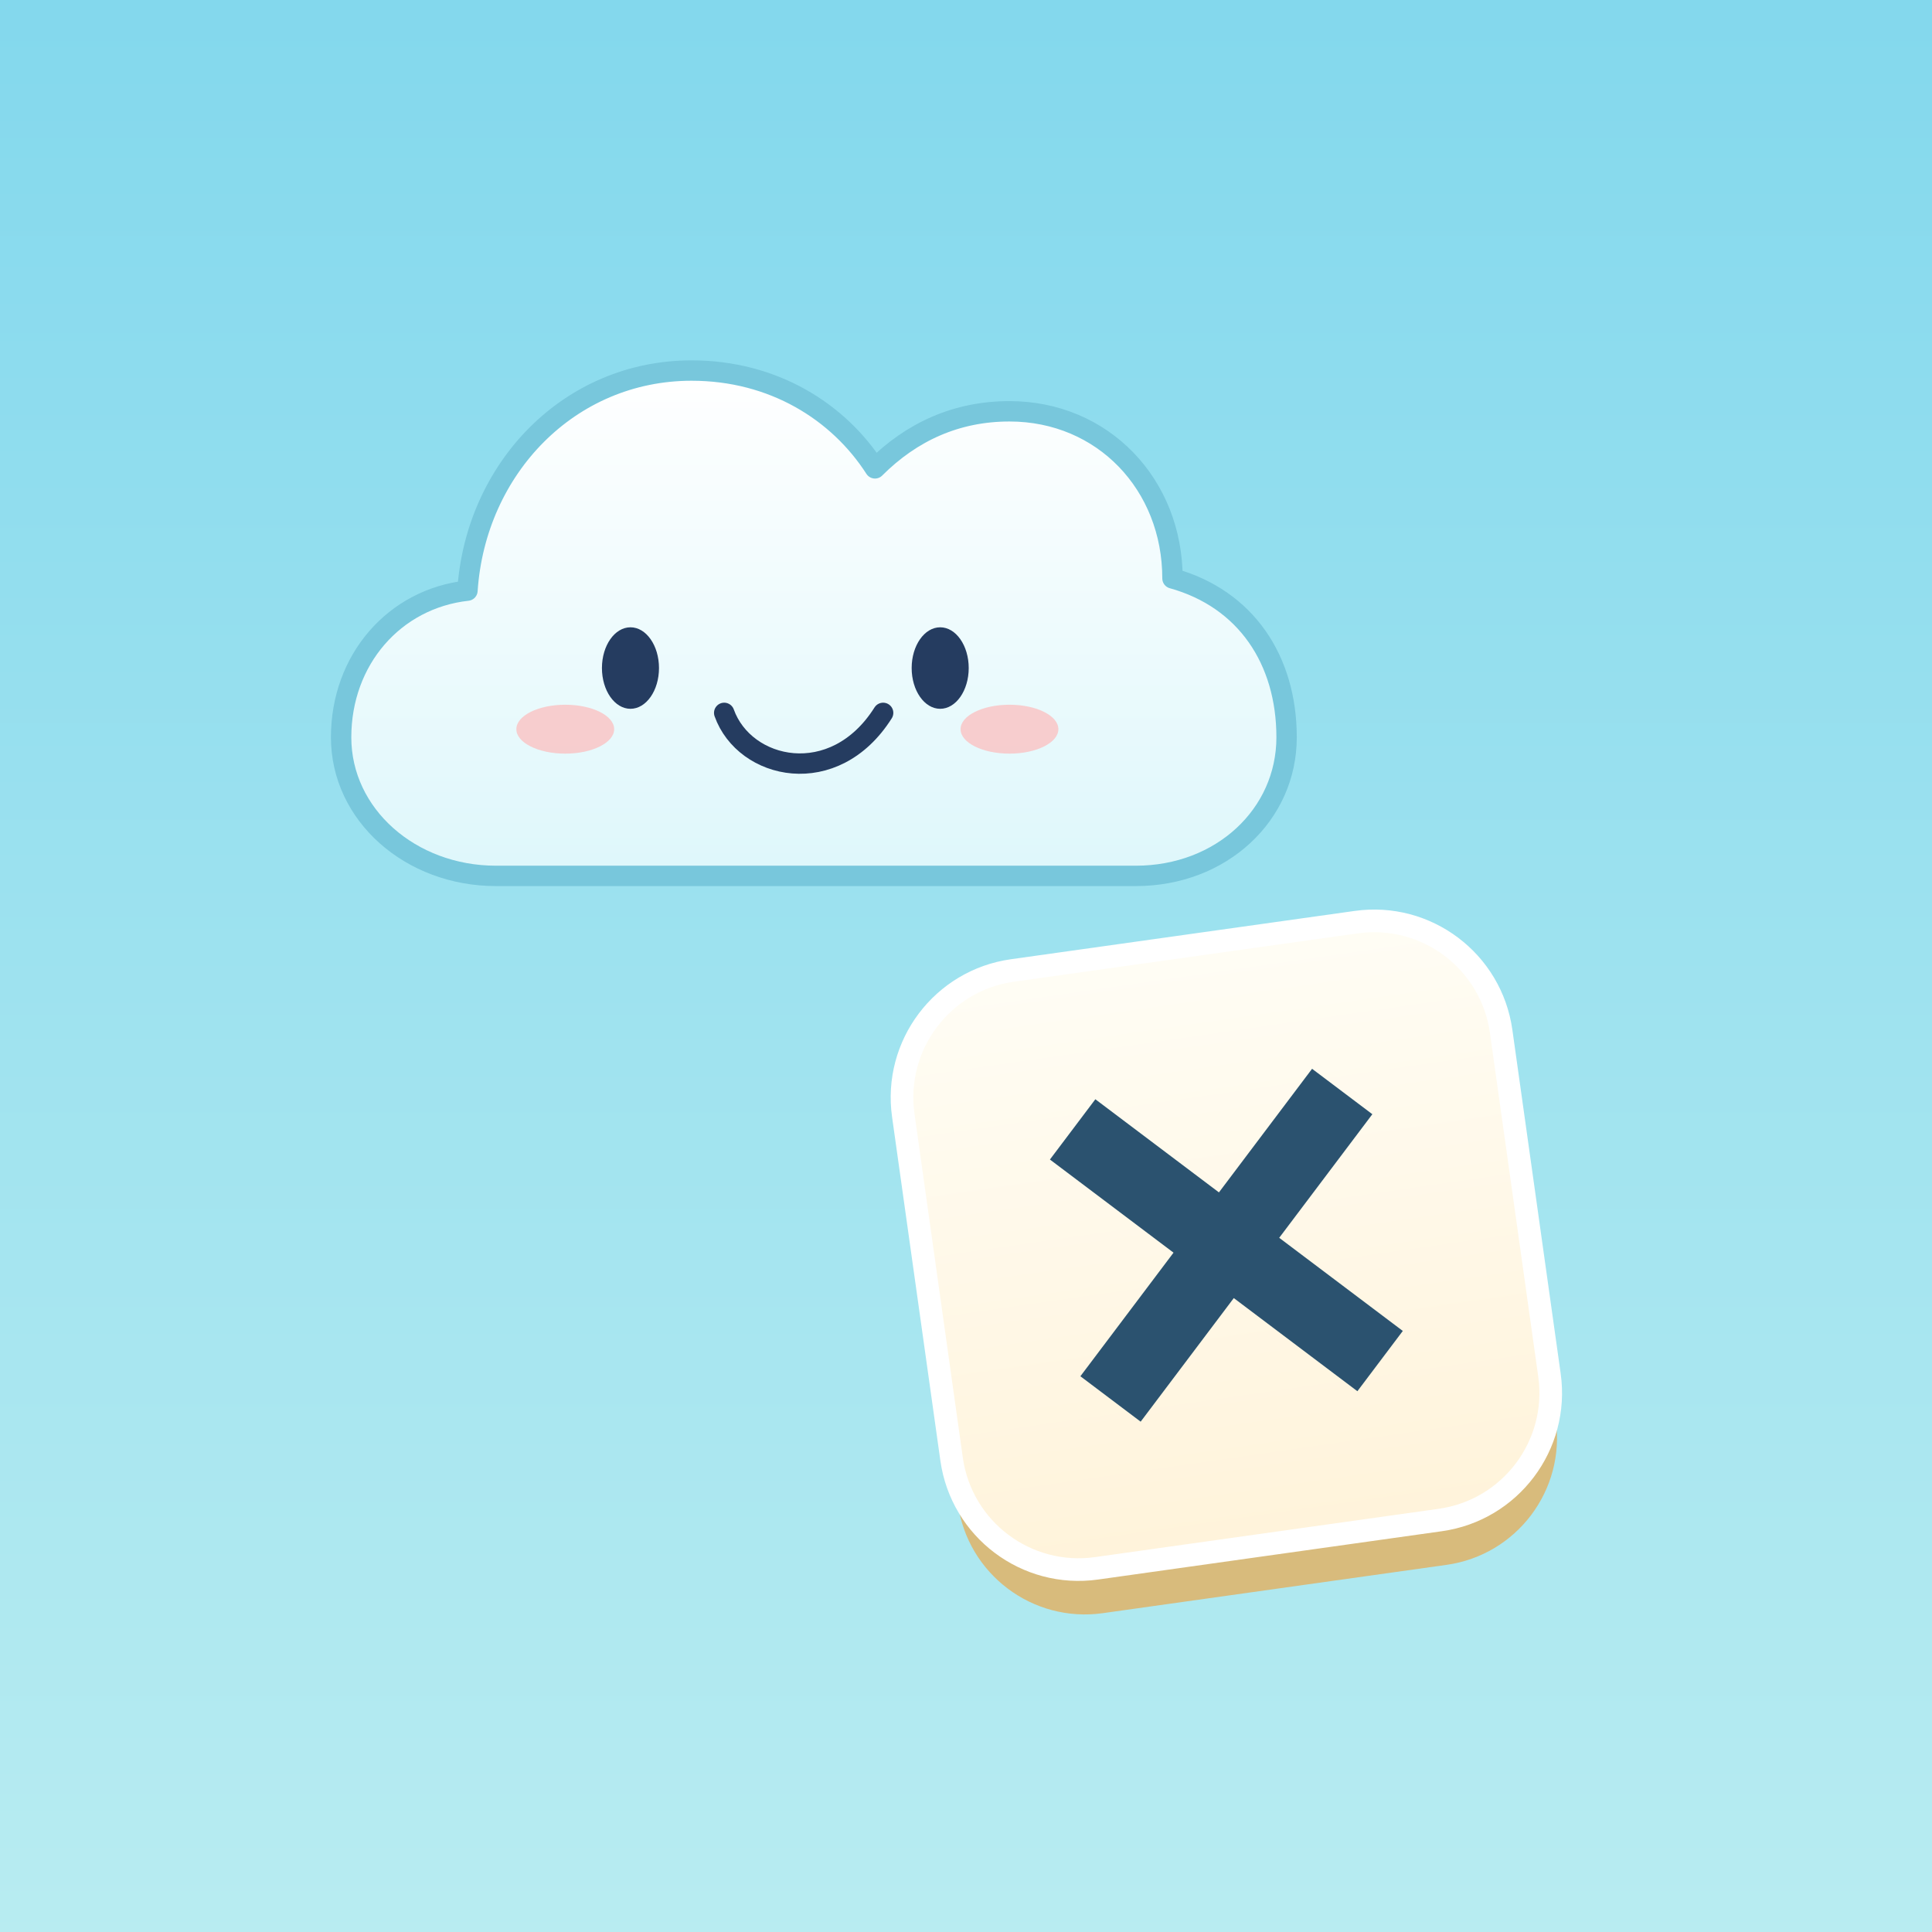
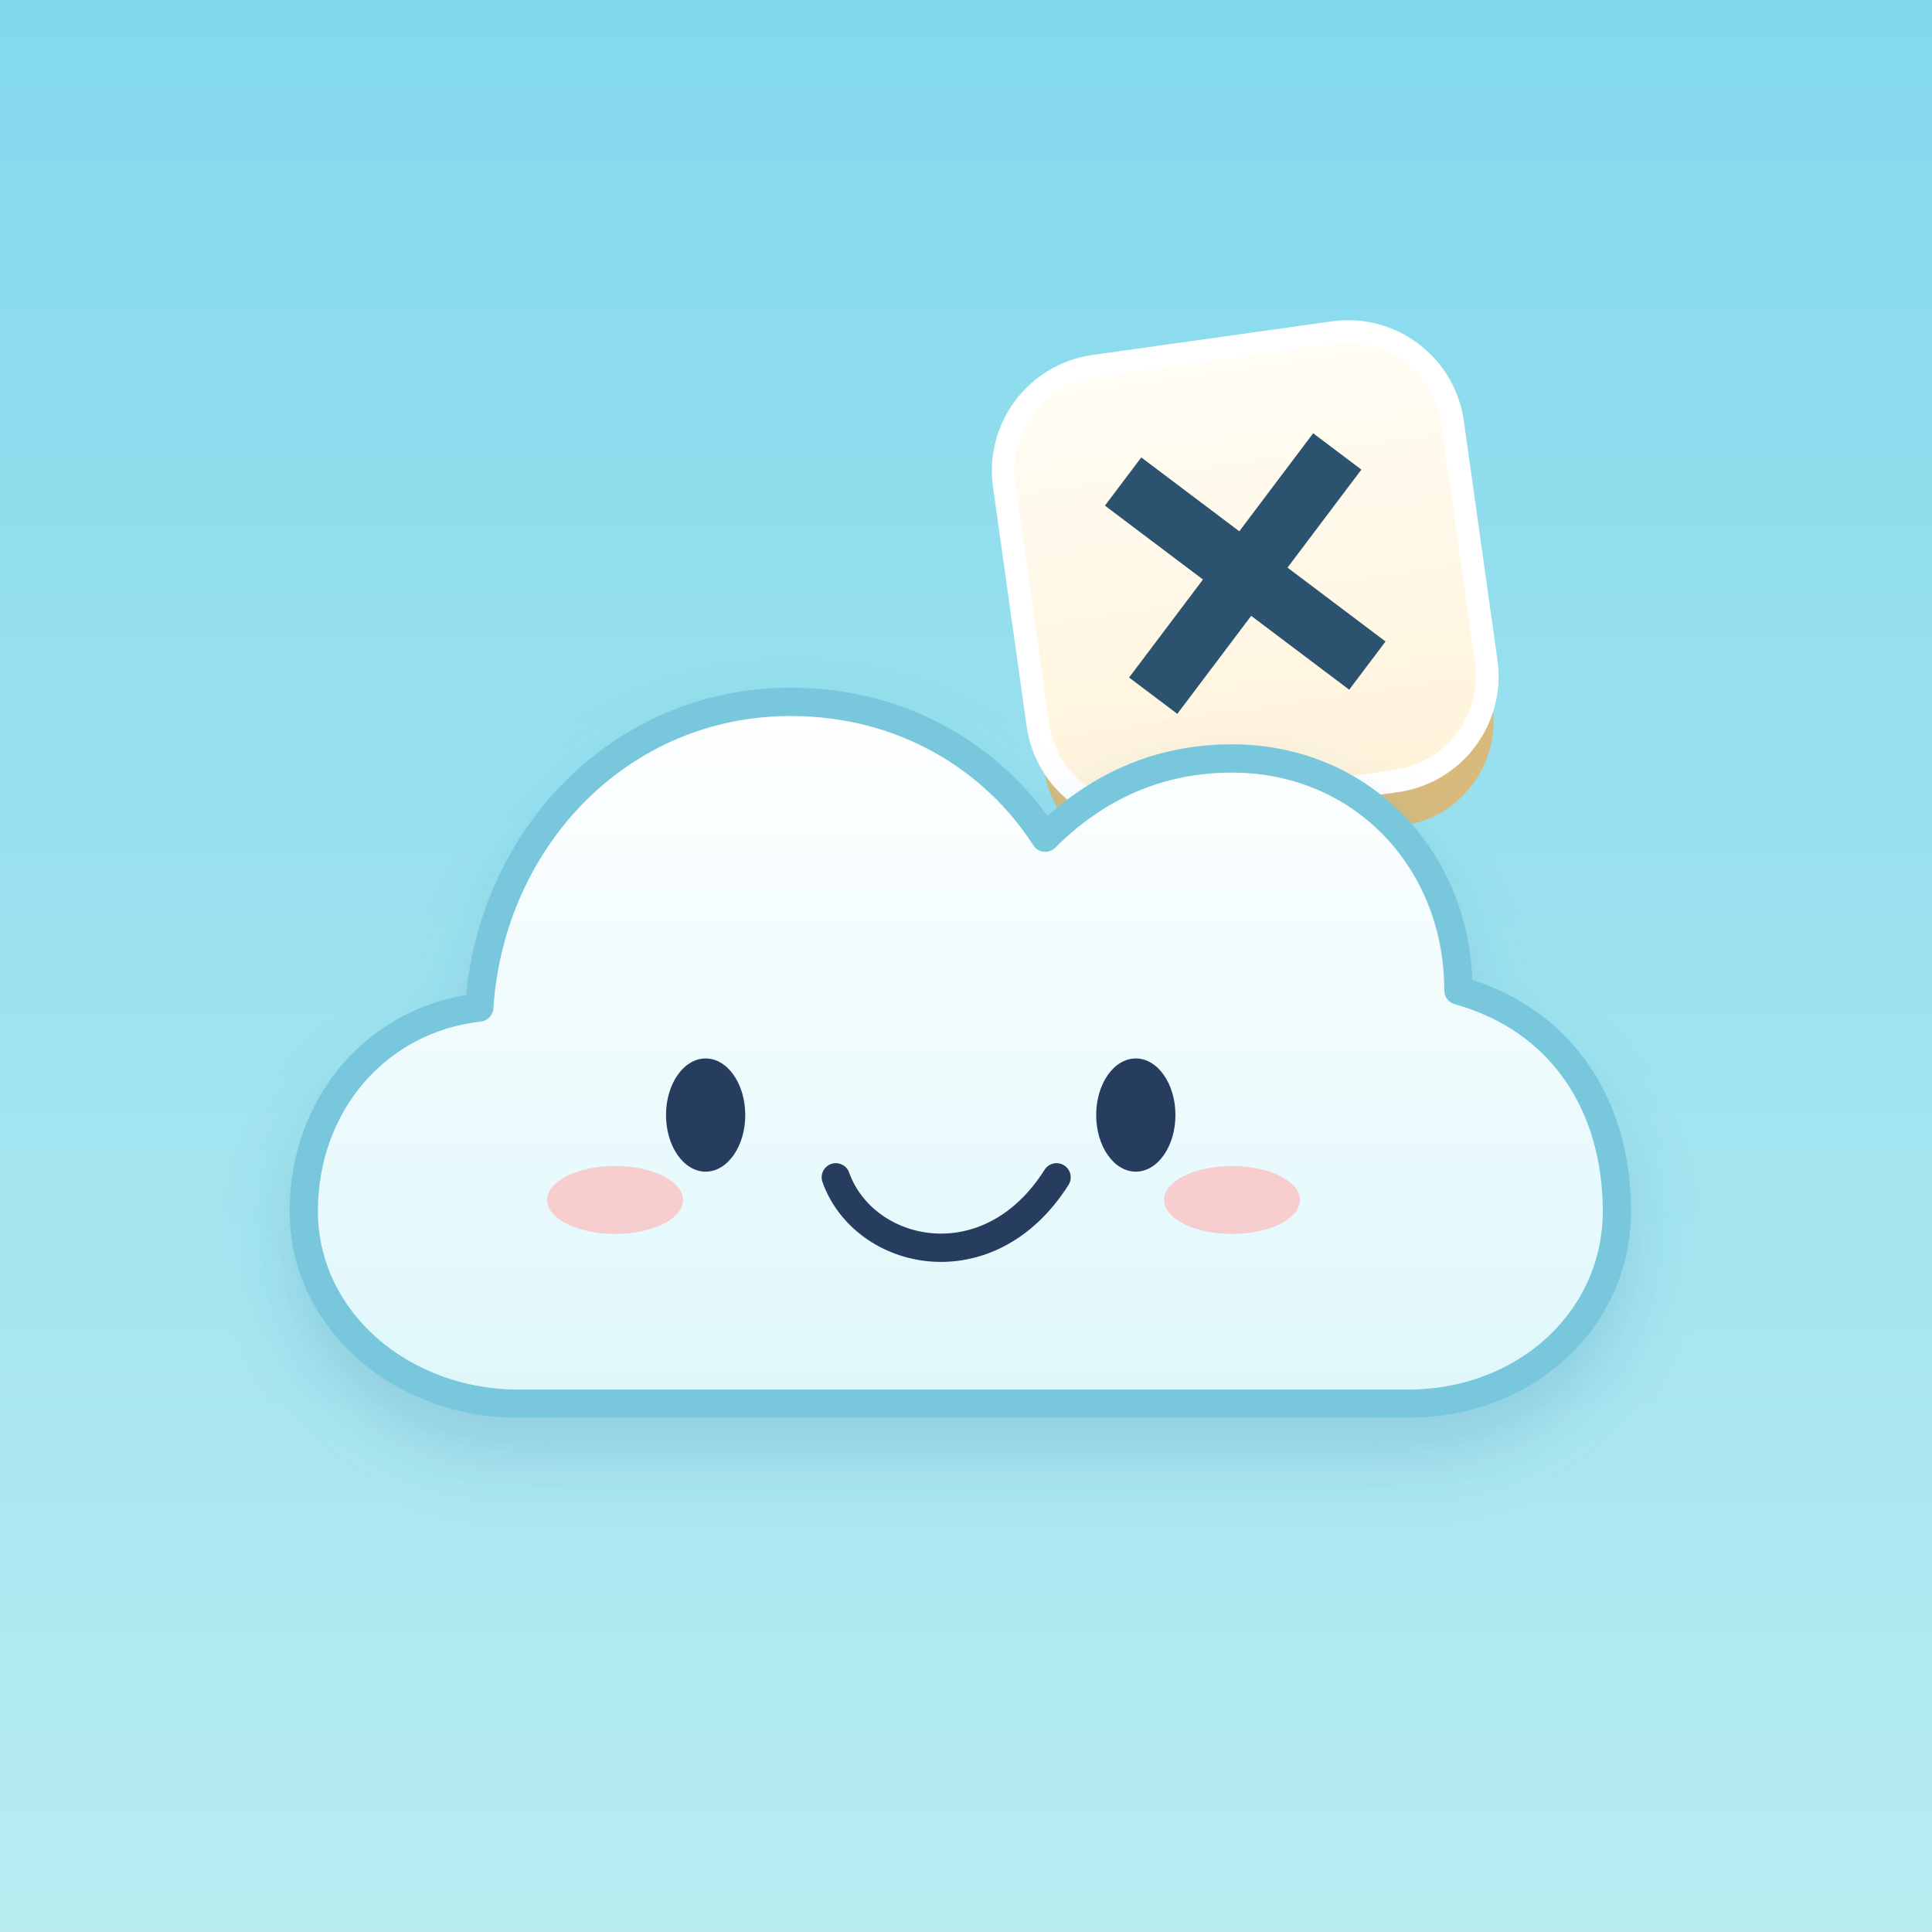
<svg xmlns="http://www.w3.org/2000/svg" width="512" height="512" viewBox="0 0 512 512" role="img" aria-labelledby="title">
  <defs>
    <linearGradient id="sky" x2="0" y2="1">
      <stop stop-color="#83d8ed" />
      <stop offset="1" stop-color="#b8ecf1" />
    </linearGradient>
    <linearGradient id="button" x2="0" y2="1">
      <stop stop-color="#fffdf5" />
      <stop offset="1" stop-color="#fff3da" />
    </linearGradient>
    <linearGradient id="cloud" x2="0" y2="1">
      <stop stop-color="#fff" />
      <stop offset="1" stop-color="#def7fb" />
    </linearGradient>
+     <filter id="cloud-shadow" x="-30%" y="-30%" width="160%" height="170%">
+       <feDropShadow dx="0" dy="7" stdDeviation="6" flood-color="#357eaa" flood-opacity=".22" />
+     </filter>
  </defs>
  <path fill="url(#sky)" d="M0 0h512v512H0z" />
-   <g transform="translate(85 55) scale(1.08)">
+   <g transform="rotate(-8 330 152)">
+     <rect x="270" y="104" width="120" height="120" rx="28" fill="#d8bb7c" />
+     <rect x="270" y="92" width="120" height="120" rx="28" fill="url(#button)" stroke="#fff" stroke-width="6" />
+     <path d="m307 129 46 46m0-46-46 46" fill="none" stroke="#2b526f" stroke-width="16" stroke-linecap="square" />
+   </g>
+   <g transform="translate(73 126) scale(1.5)" filter="url(#cloud-shadow)">
    <path d="M43 164C22 164 5 149 5 130c0-19 13-34 31-36 2-30 25-54 55-54 20 0 36 10 45 24 9-9 20-14 33-14 23 0 40 18 40 41 18 5 28 20 28 39 0 19-16 34-37 34H43Z" fill="url(#cloud)" stroke="#78c7dc" stroke-width="5" stroke-linejoin="round" />
    <ellipse cx="76" cy="113" rx="7" ry="10" fill="#253c60" />
    <ellipse cx="152" cy="113" rx="7" ry="10" fill="#253c60" />
    <ellipse cx="60" cy="128" rx="12" ry="6" fill="#ffb5b5" opacity=".65" />
    <ellipse cx="169" cy="128" rx="12" ry="6" fill="#ffb5b5" opacity=".65" />
    <path d="M99 124c5 14 27 19 39 0" fill="none" stroke="#253c60" stroke-width="5" stroke-linecap="round" />
  </g>
-   <g transform="rotate(-8 325 330)">
-     <rect x="245" y="262" width="160" height="160" rx="34" fill="#d8bb7c" />
-     <rect x="245" y="250" width="160" height="160" rx="34" fill="url(#button)" stroke="#fff" stroke-width="6" />
-     <path d="m296 301 58 58m0-58-58 58" fill="none" stroke="#2b526f" stroke-width="20" stroke-linecap="square" />
-   </g>
</svg>
